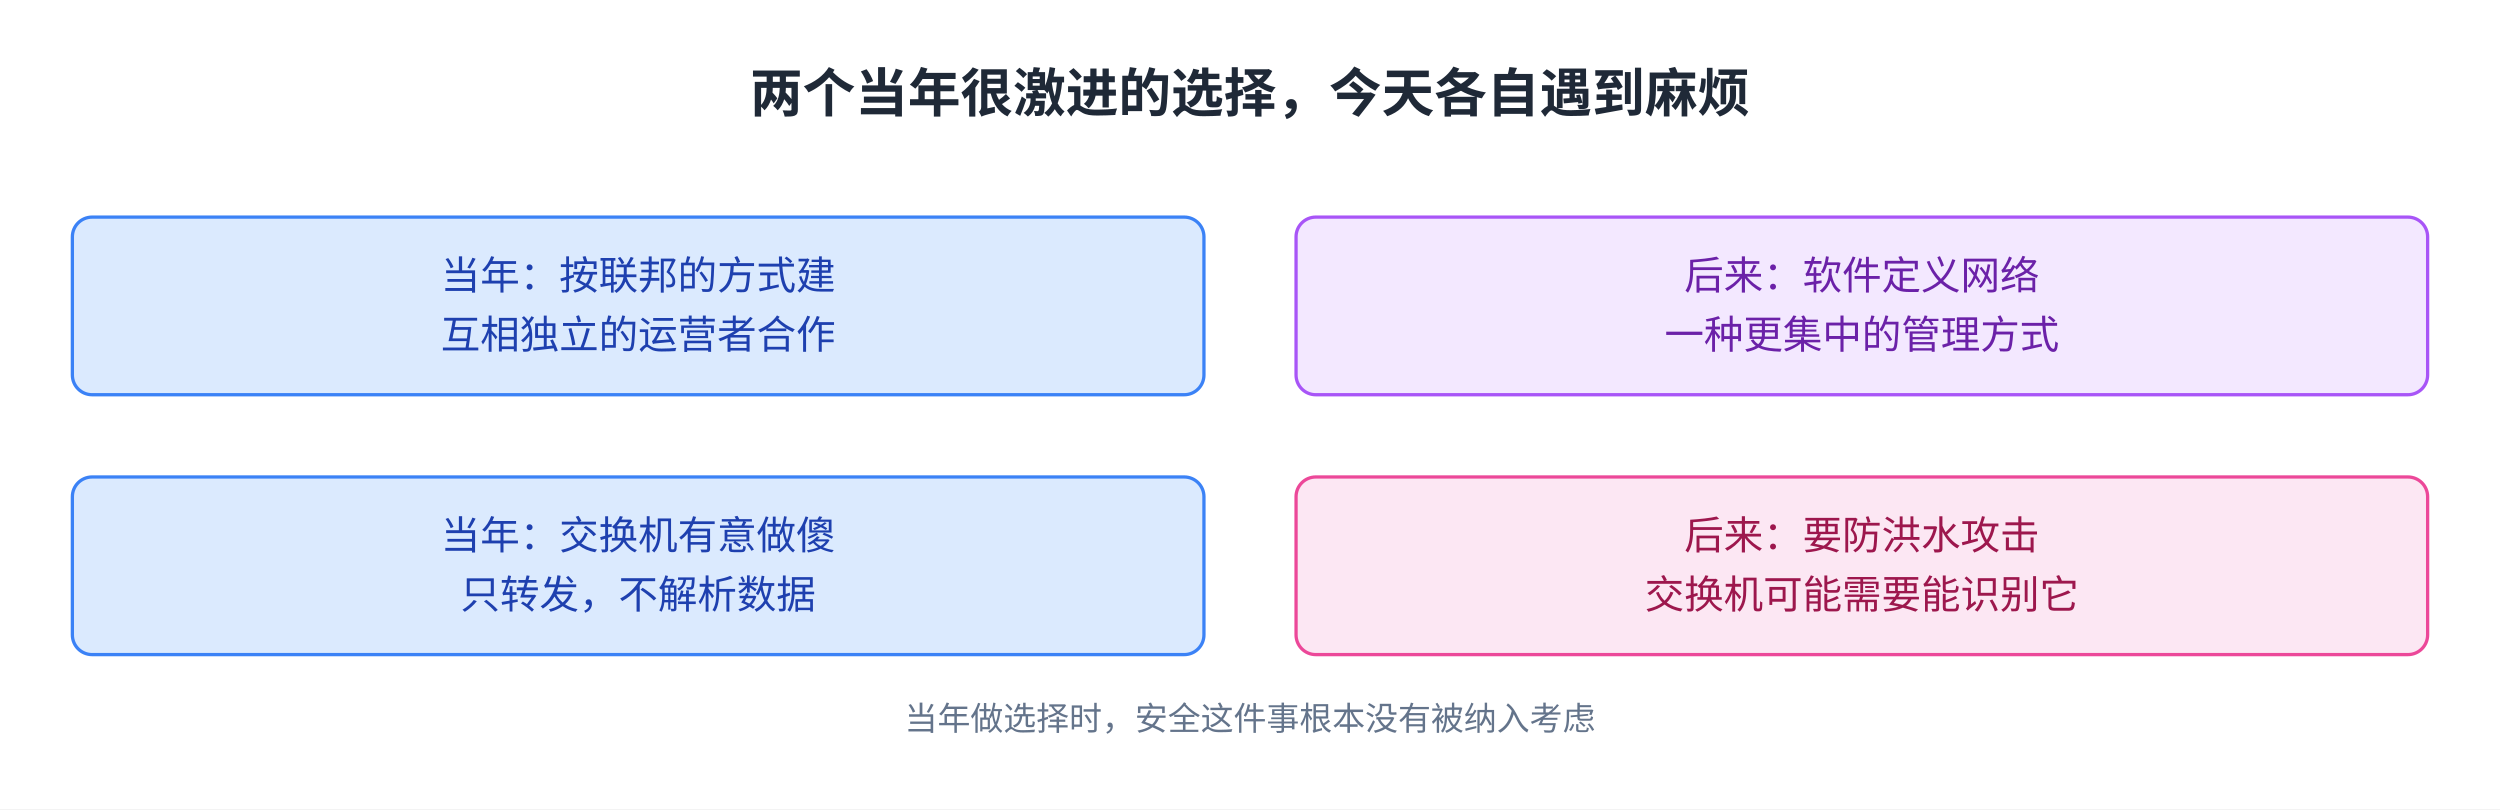
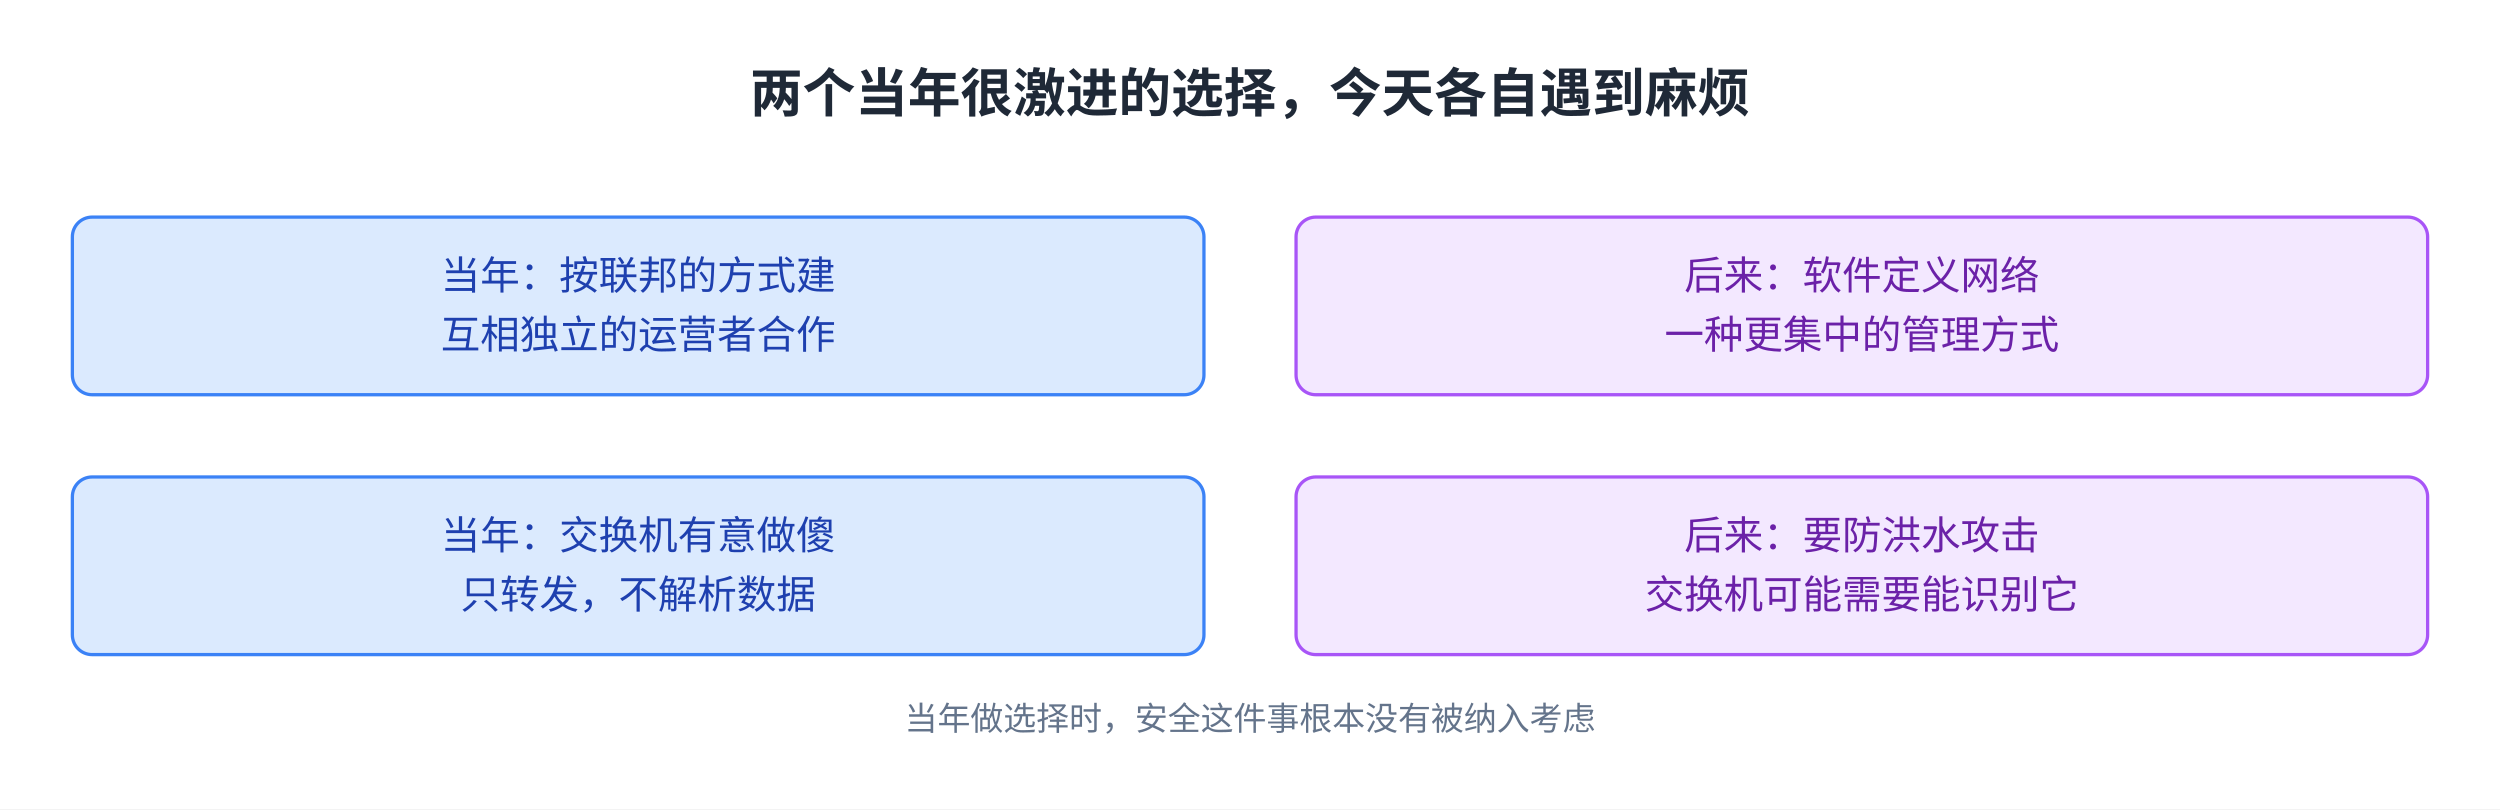
<svg xmlns="http://www.w3.org/2000/svg" viewBox="0 0 760 246" width="760" height="246" role="img" aria-labelledby="fig-arch-2-title fig-arch-2-desc">
  <defs>
    <style>
      text { font-family: 'PingFang SC', 'Microsoft YaHei', 'Noto Sans CJK SC', system-ui, sans-serif; }
    </style>
  </defs>
  <rect x="0" y="0" width="760" height="246" fill="#ffffff" />
  <text x="380" y="34" font-size="16" font-weight="600" fill="#1f2937" text-anchor="middle">两个当年很激进的选择，今天各自遇到麻烦</text>
  <rect x="22" y="66" width="344" height="54" rx="6" fill="#dbeafe" stroke="#3b82f6" />
  <text x="194" y="88" font-size="12" fill="#1e40af" text-anchor="middle">当年：按联邦的方式建</text>
  <text x="194" y="106" font-size="12" fill="#1e40af" text-anchor="middle">互相独立的运营者合作</text>
  <rect x="394" y="66" width="344" height="54" rx="6" fill="#f3e8ff" stroke="#a855f7" />
  <text x="566" y="88" font-size="12" fill="#6b21a8" text-anchor="middle">后来：软件定义网络</text>
  <text x="566" y="106" font-size="12" fill="#6b21a8" text-anchor="middle">一种更集中的管理方式</text>
  <rect x="22" y="145" width="344" height="54" rx="6" fill="#dbeafe" stroke="#3b82f6" />
  <text x="194" y="167" font-size="12" fill="#1e40af" text-anchor="middle">当年：交换机有意做傻</text>
  <text x="194" y="185" font-size="12" fill="#1e40af" text-anchor="middle">只转发，不解析数据</text>
-   <rect x="394" y="145" width="344" height="54" rx="6" fill="#fce7f3" stroke="#ec4899" />
-   <text x="566" y="167" font-size="12" fill="#9d174d" text-anchor="middle">后来：要防洪水攻击</text>
-   <text x="566" y="185" font-size="12" fill="#9d174d" text-anchor="middle">交换机可能需要能识别它</text>
+   <rect x="394" y="145" width="344" height="54" rx="6" fill="#f3e8ff" stroke="#a855f7" />
+   <text x="566" y="167" font-size="12" fill="#6b21a8" text-anchor="middle">后来：要防洪水攻击</text>
+   <text x="566" y="185" font-size="12" fill="#6b21a8" text-anchor="middle">交换机可能需要能识别它</text>
  <text x="380" y="222" font-size="10" fill="#64748b" text-anchor="middle">当年做选择时，安全这件事根本没有被纳入考虑</text>
</svg>
